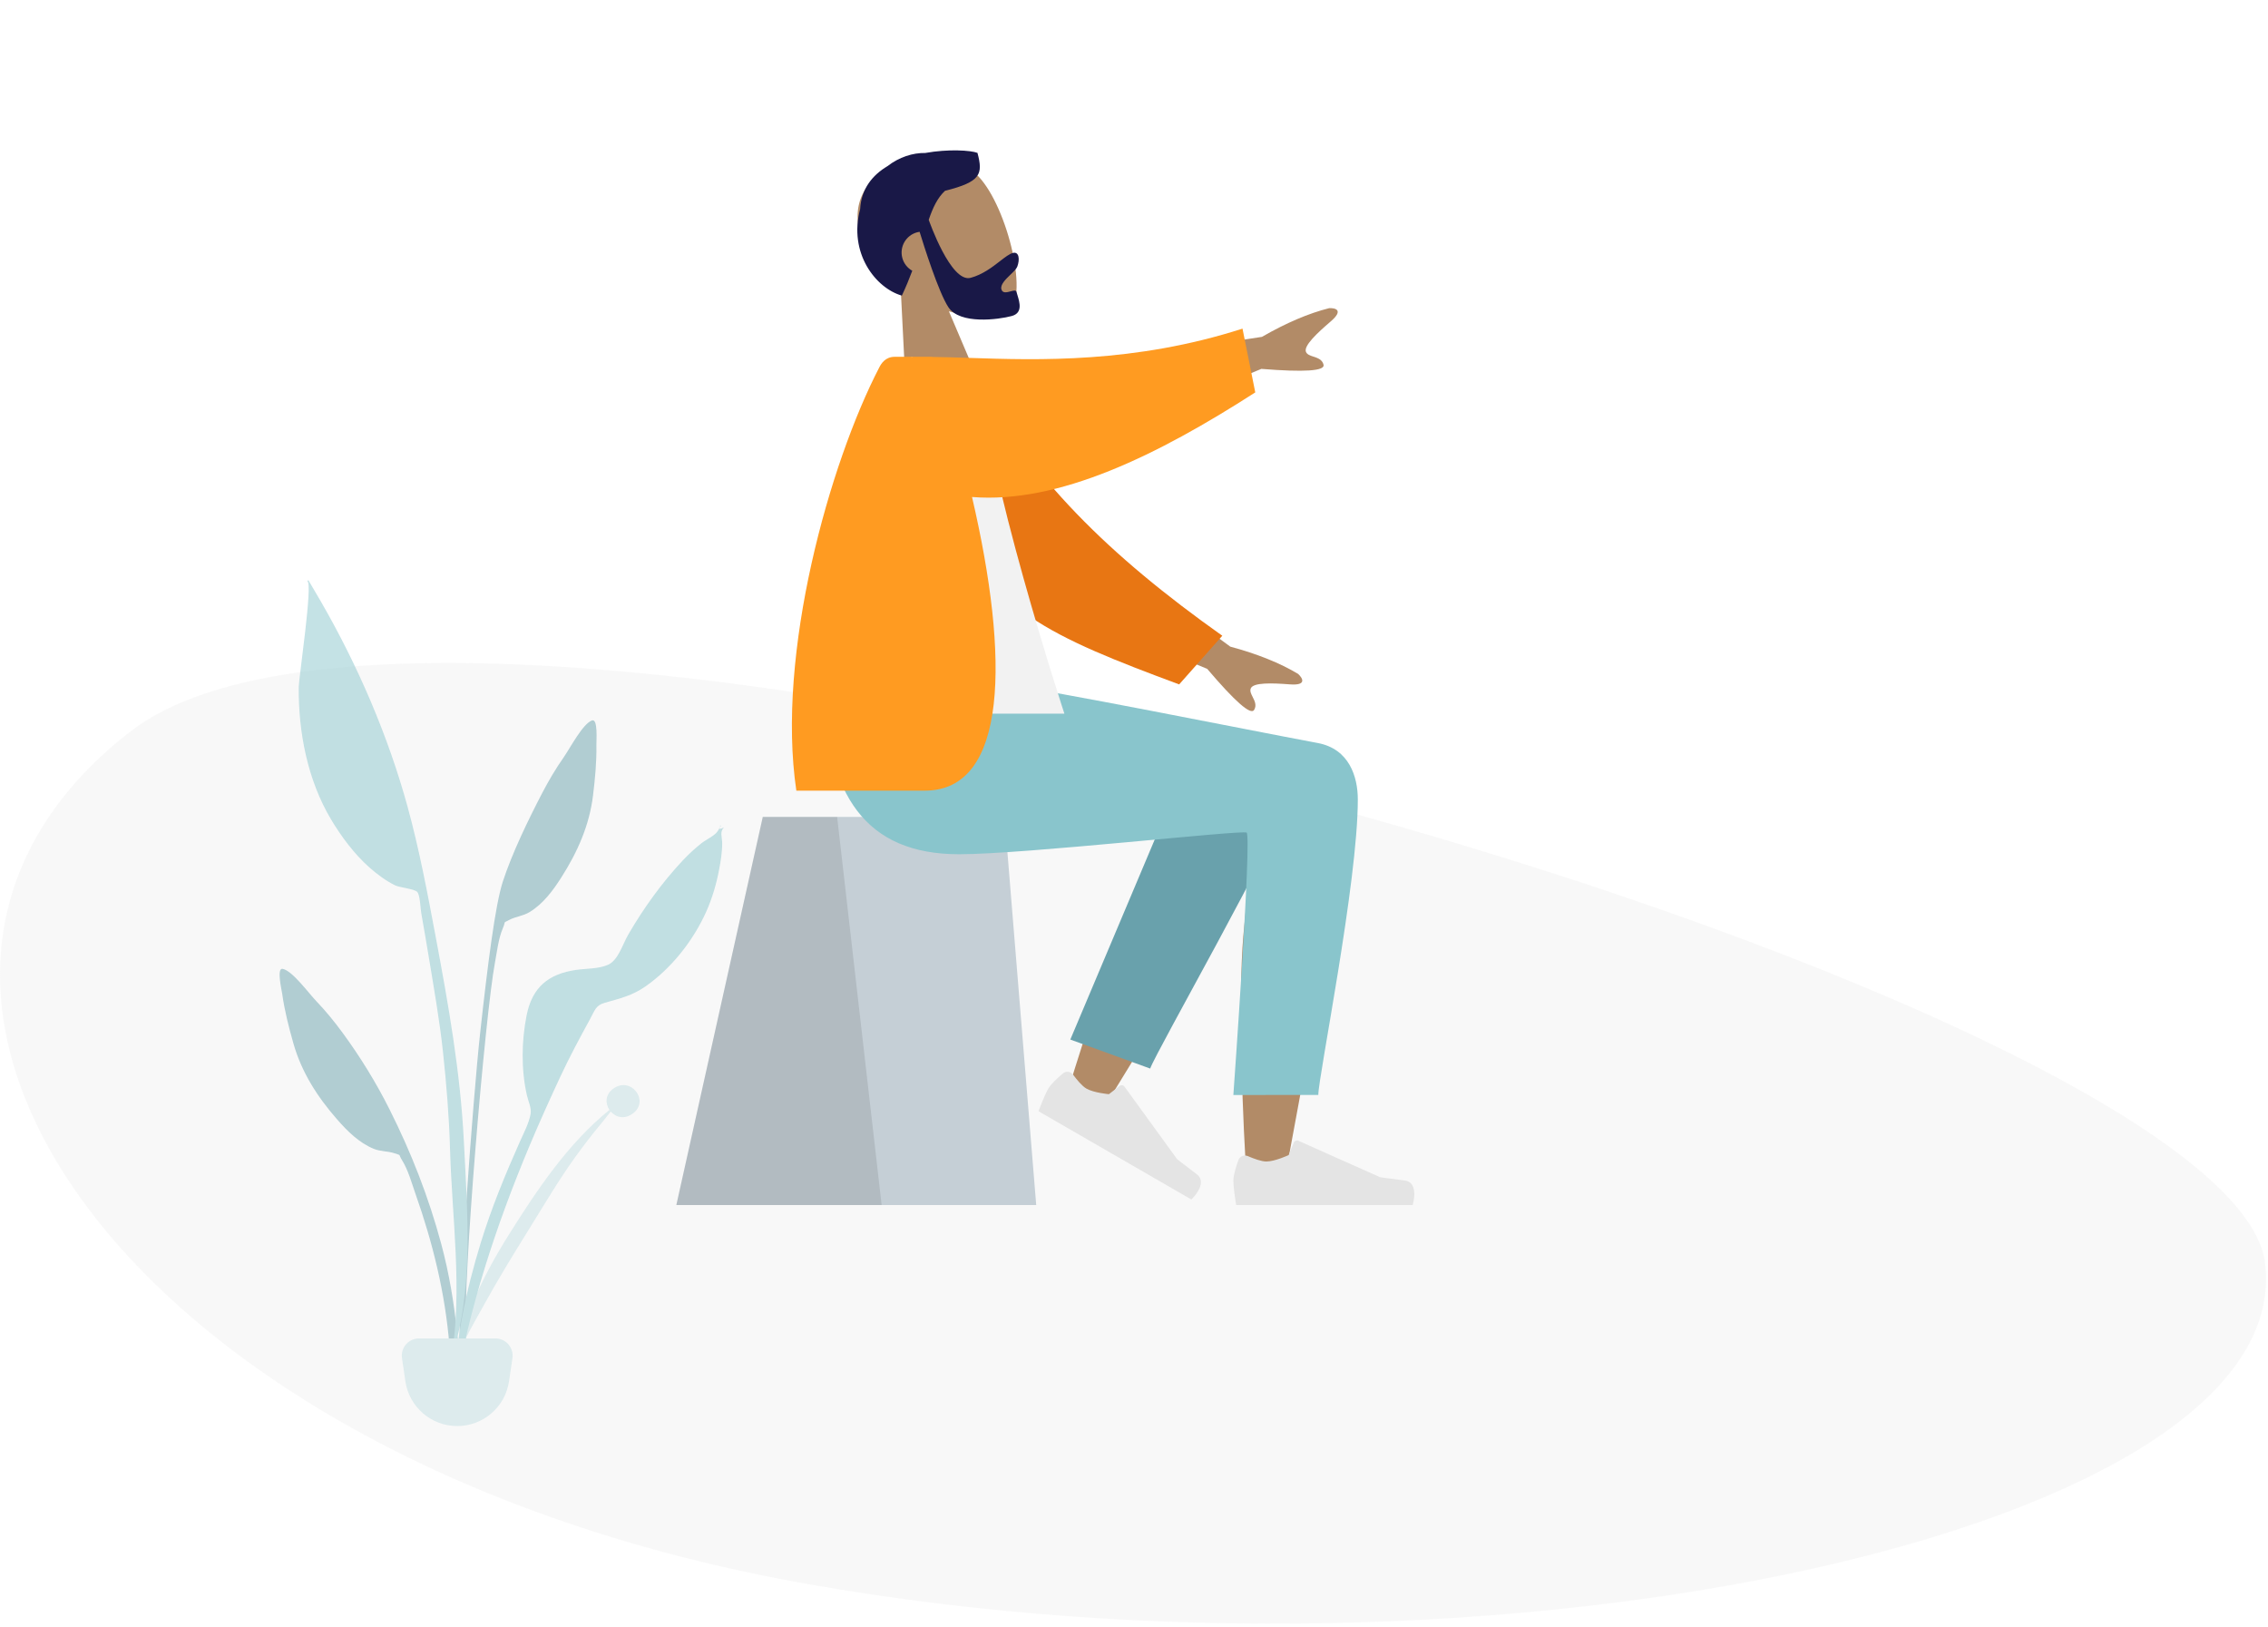
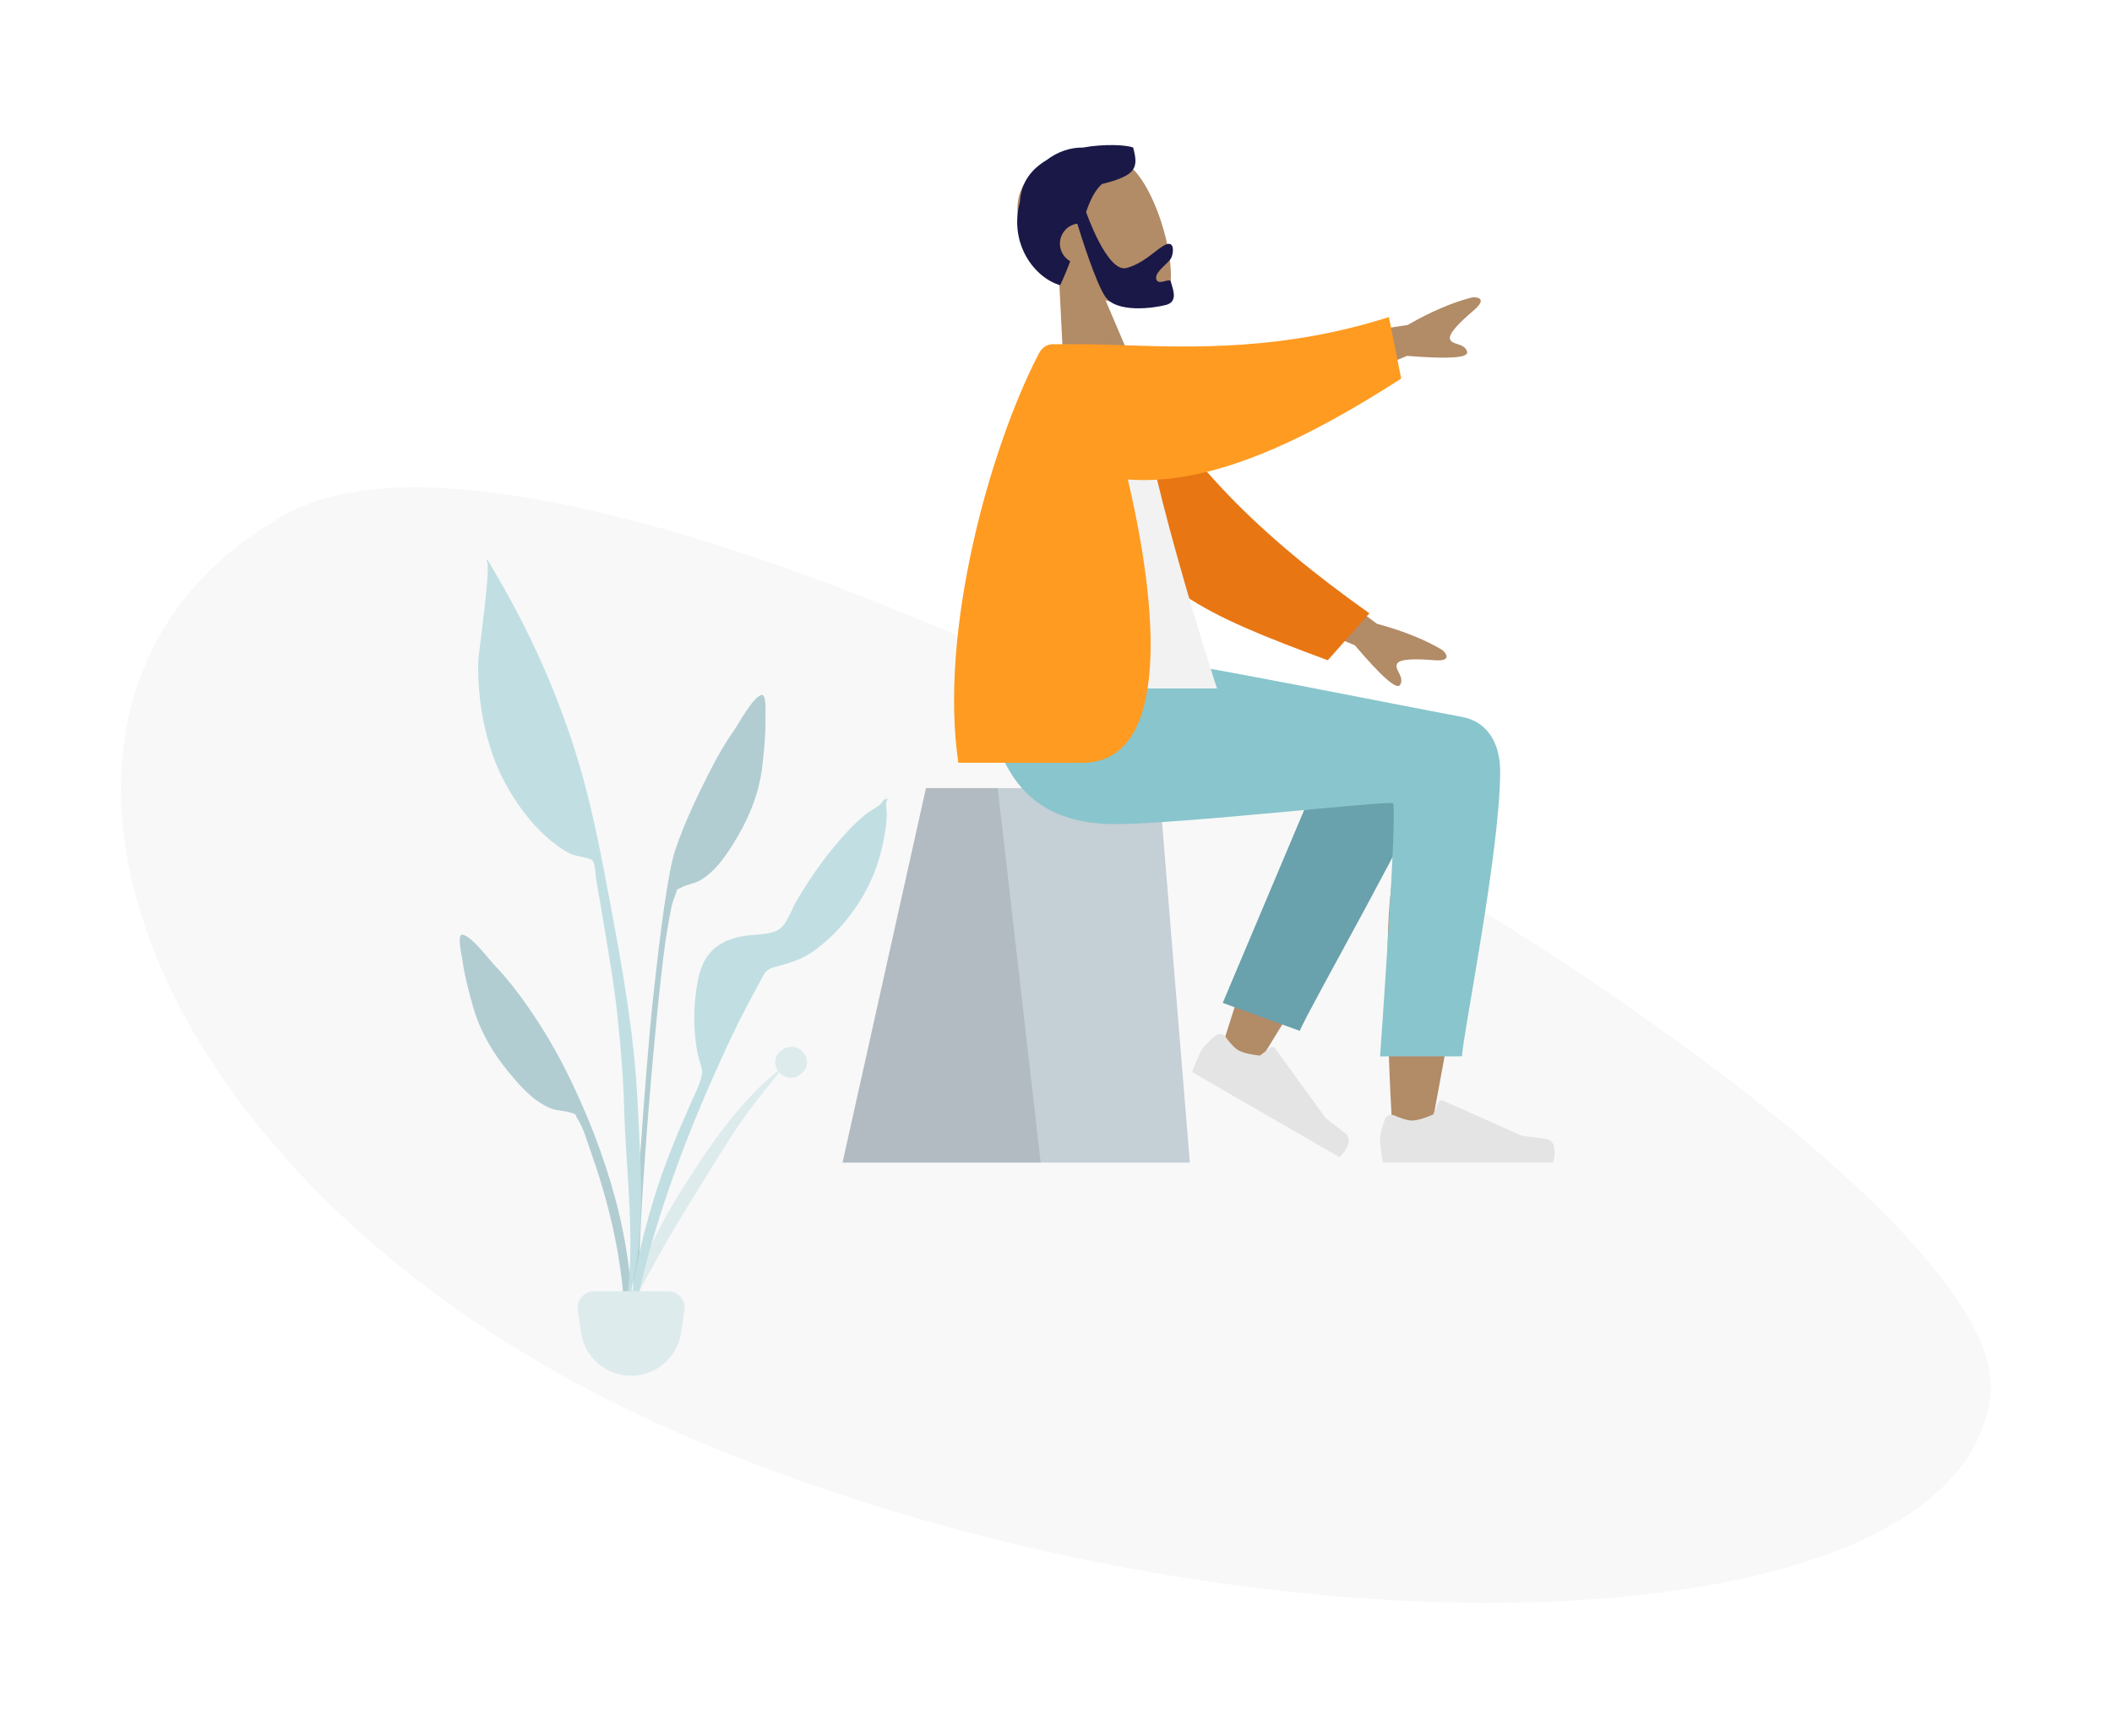
- <svg xmlns="http://www.w3.org/2000/svg" width="657" height="471" viewBox="0 0 657 471" fill="none">
+ <svg xmlns="http://www.w3.org/2000/svg" width="634" height="521" viewBox="0 0 634 521" fill="none">
  <g opacity="0.505">
-     <path fill-rule="evenodd" clip-rule="evenodd" d="M656.149 365.782C665.717 443.455 433.661 494.119 233.925 458.762C34.188 423.405 -57.441 285.332 37.87 211.762C133.18 138.191 646.58 288.109 656.149 365.782Z" fill="#F2F2F2" />
+     <path fill-rule="evenodd" clip-rule="evenodd" d="M597.537 418.182C590.098 495.973 375.972 503.113 207.774 431.955C39.576 360.796 -12.732 208.861 85.976 154.275C184.684 99.69 604.976 340.391 597.537 418.182Z" fill="#F2F2F2" />
  </g>
-   <path fill-rule="evenodd" clip-rule="evenodd" d="M274.879 90.153C282.224 92.264 288.932 92.438 291.648 90.906C298.459 87.063 291.972 60.164 283.49 51.147C275.007 42.13 244.679 45.336 248.804 66.599C250.236 73.979 255.014 79.627 260.929 83.695L262.921 123.413L286.364 117.132L274.879 90.153Z" fill="#B28B67" />
-   <path fill-rule="evenodd" clip-rule="evenodd" d="M269.034 63.649C270.254 60.091 271.584 57.27 273.759 55.256C284.108 52.657 284.821 50.49 283.155 44.272C281.172 43.529 274.762 43.1 268.033 44.3C264.421 44.24 260.495 45.485 257.094 48.111C252.726 50.716 249.496 54.672 249.175 60.545C245.732 73.279 253.661 83.451 261.253 85.616C262.442 83.09 263.427 80.686 264.271 78.412C262.897 77.641 261.824 76.34 261.384 74.699C260.518 71.468 262.44 68.145 265.677 67.278C265.915 67.214 266.153 67.165 266.391 67.131C267.62 71.132 271.882 84.641 274.728 88.967C278.084 94.068 289.284 92.54 293.062 91.528C296.324 90.653 295.387 87.598 294.715 85.409C294.618 85.094 294.526 84.796 294.454 84.526C294.303 83.961 293.567 84.16 292.737 84.384C291.658 84.676 290.418 85.01 290.086 83.774C289.725 82.426 291.314 80.892 292.735 79.52C293.622 78.663 294.444 77.87 294.687 77.224C295.453 75.184 295.247 72.766 293.4 73.261C292.39 73.531 291.16 74.484 289.681 75.629C287.448 77.359 284.645 79.53 281.171 80.461C275.432 81.999 269.113 63.876 269.034 63.649Z" fill="#191847" />
-   <path fill-rule="evenodd" clip-rule="evenodd" d="M220.964 236.592H290.996L300.173 349H195.924L220.964 236.592Z" fill="#C5CFD6" />
-   <path fill-rule="evenodd" clip-rule="evenodd" d="M220.964 236.592H242.503L255.394 349H195.924L220.964 236.592Z" fill="black" fill-opacity="0.1" />
-   <path fill-rule="evenodd" clip-rule="evenodd" d="M329.474 258.862C321.605 275.552 309.307 316.068 309.307 316.068L319.747 320.838C319.747 320.838 346.237 278.249 362.425 249.135C361.671 255.689 360.903 263.068 360.191 270.824C358.504 289.2 360.19 328.9 361.098 340.368C361.668 347.575 371.461 346.065 372.375 340.349C372.53 339.381 373.161 335.982 374.103 330.91C378.72 306.043 390.803 240.959 390.824 225.023C390.833 218.611 378.305 212.851 370.839 217.334C365.71 211.862 356.003 208.707 350.426 217.747C346.881 223.494 338.458 239.81 329.474 258.862Z" fill="#B28B67" />
-   <path fill-rule="evenodd" clip-rule="evenodd" d="M310.054 301.068L345.886 216.184C354.47 202.375 378.538 218.994 375.61 227.003C368.964 245.185 335.164 304.05 333.184 309.467L310.054 301.068Z" fill="#69A1AC" />
-   <path fill-rule="evenodd" clip-rule="evenodd" d="M310.867 311.258C310.17 310.317 308.829 310.092 307.935 310.849C306.464 312.096 304.45 313.931 303.708 315.218C302.482 317.341 300.837 321.824 300.837 321.824C303.301 323.246 345.116 347.388 345.116 347.388C345.116 347.388 350.137 342.679 346.681 340.077C343.225 337.475 340.977 335.688 340.977 335.688L325.75 314.709C325.419 314.253 324.777 314.16 324.33 314.504L321.231 316.891C321.231 316.891 316.861 316.509 314.709 315.267C313.448 314.539 311.918 312.676 310.867 311.258Z" fill="#E4E4E4" />
-   <path fill-rule="evenodd" clip-rule="evenodd" d="M361.504 334.835C360.43 334.369 359.156 334.845 358.76 335.947C358.109 337.762 357.283 340.358 357.283 341.844C357.283 344.296 358.1 349 358.1 349C360.945 349 409.229 349 409.229 349C409.229 349 411.222 342.411 406.928 341.886C402.635 341.361 399.794 340.937 399.794 340.937L376.118 330.382C375.603 330.153 375.001 330.393 374.786 330.914L373.295 334.531C373.295 334.531 369.32 336.386 366.835 336.386C365.379 336.386 363.123 335.537 361.504 334.835Z" fill="#E4E4E4" />
-   <path fill-rule="evenodd" clip-rule="evenodd" d="M393.336 231.546C393.336 255.629 381.898 311.806 381.891 317.109L357.283 317.128C357.283 317.128 362.686 241.938 361.115 241.128C359.544 240.318 296.706 247.402 277.86 247.402C250.684 247.402 239.442 230.265 238.53 198.518H292.364C303.326 199.691 360.5 211.223 381.734 215.188C390.824 216.885 393.336 224.911 393.336 231.546Z" fill="#89C5CC" />
-   <path fill-rule="evenodd" clip-rule="evenodd" d="M365.559 97.56L330.097 102.992L336.751 118.686L365.395 106.834C377.848 107.834 383.854 107.436 383.414 105.64C383.042 104.126 381.713 103.69 380.488 103.288C379.534 102.975 378.644 102.683 378.32 101.919C377.579 100.173 381.557 96.457 385.482 93.092C389.408 89.727 386.724 89.168 385.044 89.246C379.096 90.739 372.601 93.511 365.559 97.56ZM356.381 187.27L327.465 166.036L321.073 181.838L349.708 193.712C357.806 203.225 362.334 207.19 363.293 205.609C364.101 204.275 363.469 203.027 362.888 201.877C362.434 200.981 362.011 200.146 362.323 199.376C363.034 197.617 368.474 197.802 373.629 198.199C378.784 198.595 377.281 196.302 376.038 195.169C370.776 192.019 364.224 189.386 356.381 187.27Z" fill="#B28B67" />
-   <path fill-rule="evenodd" clip-rule="evenodd" d="M282.551 108.852C298.298 138.214 321.068 160.721 354.079 184.119L341.58 198.213C304.722 184.515 285.269 176.251 275.716 148.51C273.318 141.548 271.643 119.353 270.205 107.675L282.551 108.852Z" fill="#E87613" />
-   <path fill-rule="evenodd" clip-rule="evenodd" d="M238.53 206.677H308.331C308.331 206.677 284.615 134.344 284.1 107.388C284.083 106.472 282.391 104.857 281.642 105.069C273.431 107.388 264.068 103.334 264.068 103.334C247.52 129.948 241.798 162.715 238.53 206.677Z" fill="#F2F2F2" />
-   <path fill-rule="evenodd" clip-rule="evenodd" d="M281.577 143.938C292.479 190.702 291.976 228.983 267.908 228.983H230.689C224.778 189.257 240.314 134.177 254.716 106.395C255.266 105.334 256.437 103.334 259.196 103.334H270.01C270.015 103.349 270.02 103.363 270.024 103.377C273.279 103.404 276.863 103.523 280.744 103.652C300.724 104.315 328.584 105.24 359.933 95.176L363.629 113.645C335.334 131.843 306.682 145.94 281.577 143.938Z" fill="#FF9B21" />
+   <path fill-rule="evenodd" clip-rule="evenodd" d="M331.879 90.153C339.224 92.264 345.932 92.438 348.648 90.906C355.459 87.063 348.972 60.164 340.49 51.147C332.007 42.13 301.679 45.336 305.804 66.599C307.236 73.979 312.014 79.627 317.929 83.695L319.921 123.413L343.364 117.132L331.879 90.153Z" fill="#B28B67" />
+   <path fill-rule="evenodd" clip-rule="evenodd" d="M326.034 63.649C327.254 60.091 328.584 57.27 330.759 55.256C341.108 52.657 341.821 50.49 340.155 44.272C338.172 43.529 331.762 43.1 325.033 44.3C321.421 44.24 317.495 45.485 314.094 48.111C309.726 50.716 306.496 54.672 306.175 60.545C302.732 73.279 310.661 83.451 318.253 85.616C319.442 83.09 320.427 80.686 321.271 78.412C319.897 77.641 318.824 76.34 318.384 74.699C317.518 71.468 319.44 68.145 322.677 67.278C322.915 67.214 323.153 67.165 323.391 67.131C324.62 71.132 328.882 84.641 331.728 88.967C335.084 94.068 346.284 92.54 350.062 91.528C353.324 90.653 352.387 87.598 351.715 85.409C351.618 85.094 351.526 84.796 351.454 84.526C351.303 83.961 350.567 84.16 349.737 84.384C348.658 84.676 347.418 85.01 347.086 83.774C346.725 82.426 348.314 80.892 349.735 79.52C350.622 78.663 351.444 77.87 351.687 77.224C352.453 75.184 352.247 72.766 350.4 73.261C349.39 73.531 348.16 74.484 346.681 75.629C344.448 77.359 341.645 79.53 338.171 80.461C332.432 81.999 326.113 63.876 326.034 63.649Z" fill="#191847" />
+   <path fill-rule="evenodd" clip-rule="evenodd" d="M277.964 236.592H347.996L357.173 349H252.924L277.964 236.592Z" fill="#C5CFD6" />
+   <path fill-rule="evenodd" clip-rule="evenodd" d="M277.964 236.592H299.503L312.394 349H252.924L277.964 236.592Z" fill="black" fill-opacity="0.1" />
+   <path fill-rule="evenodd" clip-rule="evenodd" d="M386.474 258.862C378.605 275.552 366.307 316.068 366.307 316.068L376.747 320.838C376.747 320.838 403.237 278.249 419.425 249.135C418.671 255.689 417.903 263.068 417.191 270.824C415.504 289.2 417.19 328.9 418.098 340.368C418.668 347.575 428.461 346.065 429.375 340.349C429.53 339.381 430.161 335.982 431.103 330.91C435.72 306.043 447.803 240.959 447.824 225.023C447.833 218.611 435.305 212.851 427.839 217.334C422.71 211.862 413.003 208.707 407.426 217.747C403.881 223.494 395.458 239.81 386.474 258.862Z" fill="#B28B67" />
+   <path fill-rule="evenodd" clip-rule="evenodd" d="M367.054 301.068L402.886 216.184C411.47 202.375 435.538 218.994 432.61 227.003C425.964 245.185 392.164 304.05 390.184 309.467L367.054 301.068Z" fill="#69A1AC" />
+   <path fill-rule="evenodd" clip-rule="evenodd" d="M367.867 311.258C367.17 310.317 365.829 310.092 364.935 310.849C363.464 312.096 361.45 313.931 360.708 315.218C359.482 317.341 357.837 321.824 357.837 321.824C360.301 323.246 402.116 347.388 402.116 347.388C402.116 347.388 407.137 342.679 403.681 340.077C400.225 337.475 397.977 335.688 397.977 335.688L382.75 314.709C382.419 314.253 381.777 314.16 381.33 314.504L378.231 316.891C378.231 316.891 373.861 316.509 371.709 315.267C370.448 314.539 368.918 312.676 367.867 311.258Z" fill="#E4E4E4" />
+   <path fill-rule="evenodd" clip-rule="evenodd" d="M418.504 334.835C417.43 334.369 416.156 334.845 415.76 335.947C415.109 337.762 414.283 340.358 414.283 341.844C414.283 344.296 415.1 349 415.1 349C417.945 349 466.229 349 466.229 349C466.229 349 468.222 342.411 463.928 341.886C459.635 341.361 456.794 340.937 456.794 340.937L433.118 330.382C432.603 330.153 432.001 330.393 431.786 330.914L430.295 334.531C430.295 334.531 426.32 336.386 423.835 336.386C422.379 336.386 420.123 335.537 418.504 334.835Z" fill="#E4E4E4" />
+   <path fill-rule="evenodd" clip-rule="evenodd" d="M450.336 231.546C450.336 255.629 438.898 311.806 438.891 317.109L414.283 317.128C414.283 317.128 419.686 241.938 418.115 241.128C416.544 240.318 353.706 247.402 334.86 247.402C307.684 247.402 296.442 230.265 295.53 198.518H349.364C360.326 199.691 417.5 211.223 438.734 215.188C447.824 216.885 450.336 224.911 450.336 231.546Z" fill="#89C5CC" />
+   <path fill-rule="evenodd" clip-rule="evenodd" d="M422.559 97.56L387.097 102.992L393.751 118.686L422.395 106.834C434.848 107.834 440.854 107.436 440.413 105.64C440.042 104.126 438.713 103.69 437.488 103.288C436.534 102.975 435.644 102.683 435.32 101.919C434.579 100.173 438.557 96.457 442.482 93.092C446.408 89.727 443.724 89.168 442.044 89.246C436.096 90.739 429.601 93.511 422.559 97.56ZM413.381 187.27L384.465 166.036L378.073 181.838L406.708 193.712C414.806 203.225 419.334 207.19 420.293 205.609C421.101 204.275 420.469 203.027 419.887 201.877C419.434 200.981 419.011 200.146 419.323 199.376C420.034 197.617 425.474 197.802 430.629 198.199C435.784 198.595 434.281 196.302 433.038 195.169C427.776 192.019 421.224 189.386 413.381 187.27Z" fill="#B28B67" />
+   <path fill-rule="evenodd" clip-rule="evenodd" d="M339.551 108.852C355.298 138.214 378.068 160.721 411.079 184.119L398.58 198.213C361.722 184.515 342.269 176.251 332.716 148.51C330.318 141.548 328.643 119.353 327.205 107.675L339.551 108.852Z" fill="#E87613" />
+   <path fill-rule="evenodd" clip-rule="evenodd" d="M295.53 206.677H365.331C365.331 206.677 341.615 134.344 341.1 107.388C341.083 106.472 339.391 104.857 338.642 105.069C330.431 107.388 321.068 103.334 321.068 103.334C304.52 129.948 298.798 162.715 295.53 206.677Z" fill="#F2F2F2" />
+   <path fill-rule="evenodd" clip-rule="evenodd" d="M338.577 143.938C349.479 190.702 348.976 228.983 324.908 228.983H287.689C281.778 189.257 297.314 134.177 311.716 106.395C312.266 105.334 313.437 103.334 316.196 103.334H327.01C327.015 103.349 327.02 103.363 327.024 103.377C330.279 103.404 333.863 103.523 337.744 103.652C357.724 104.315 385.584 105.24 416.933 95.176L420.629 113.645C392.334 131.843 363.682 145.94 338.577 143.938Z" fill="#FF9B21" />
  <g opacity="0.5">
-     <path fill-rule="evenodd" clip-rule="evenodd" d="M163.231 219.42C165.17 216.655 168.768 209.634 171.497 208.646C173.255 208.01 172.742 214.592 172.764 215.847C172.848 220.702 172.376 225.527 171.792 230.342C170.74 239.025 167.301 246.759 162.585 254.149C160.157 257.952 157.311 261.801 153.368 264.174C151.553 265.267 149.369 265.45 147.576 266.391C145.489 267.487 146.626 266.601 145.685 268.776C144.378 271.797 143.96 275.693 143.356 278.915C140.581 293.709 133.861 371.91 135.026 386.958C135.129 388.292 133.27 388.611 133.177 386.983C132.683 378.349 136.953 318.563 139.108 299.011C141.262 279.459 143.442 262.186 145.628 255.422C148.28 247.216 153.069 237.347 157.056 229.694C158.908 226.138 160.927 222.705 163.231 219.42Z" fill="#69A1AC" />
-     <path fill-rule="evenodd" clip-rule="evenodd" d="M177.622 315.313C182.668 311.609 188.129 318.599 183.563 322.304C181.039 324.352 178.401 323.623 176.915 321.917C175.951 323.092 175.049 324.321 174.181 325.359C171.539 328.523 169.042 331.762 166.655 335.076C161.697 341.961 157.448 349.236 153.005 356.377C148.621 363.425 144.272 370.509 140.298 377.736C136.931 383.859 132.444 391.062 131.292 397.774C133.041 383.538 139.676 369.855 147.578 357.305C155.416 344.859 164.41 331.265 176.546 321.443C175.311 319.626 175.277 317.034 177.622 315.313Z" fill="#C1DEE2" />
-     <path fill-rule="evenodd" clip-rule="evenodd" d="M81.883 280.594C84.706 281.146 89.32 287.533 91.647 289.967C94.413 292.859 96.922 295.941 99.287 299.17C104.379 306.122 108.933 313.512 112.806 321.219C119.119 333.784 124.176 346.681 127.847 360.363C130.094 368.738 131.548 377.419 132.41 386.039C132.573 387.664 134.278 400.198 131.822 400.535C129.613 400.84 130.295 391.019 130.189 389.683C128.984 374.611 125.376 359.947 120.356 345.741C119.263 342.646 118.247 338.856 116.499 336.071C115.24 334.065 116.49 334.765 114.277 334.006C112.377 333.353 110.212 333.513 108.267 332.714C104.04 330.981 100.656 327.616 97.689 324.232C91.924 317.654 87.355 310.537 84.974 302.109C83.653 297.435 82.439 292.735 81.765 287.917C81.591 286.672 80.064 280.239 81.883 280.594Z" fill="#69A1AC" />
-     <path fill-rule="evenodd" clip-rule="evenodd" d="M93.025 174.328C103.66 192.772 112.399 213.033 118.042 233.553C121.461 245.986 123.852 258.744 126.228 271.41C129.906 291.022 133.386 310.633 134.375 330.593C135.371 350.669 137.34 373.824 130.766 393.16C134.05 373.529 130.924 352.632 130.37 332.879C130.106 323.449 129.339 314.111 128.334 304.736C127.358 295.642 125.764 286.591 124.279 277.569C123.556 273.175 122.797 268.787 122.023 264.402C121.793 263.094 121.695 259.211 120.865 258.318C120.03 257.418 115.768 257.051 114.43 256.391C111.736 255.062 109.201 253.173 106.958 251.178C102.659 247.352 98.918 242.354 95.966 237.427C89.135 226.027 86.404 212.114 86.542 198.911C86.568 196.347 90.691 168.743 89.035 168.363C89.135 168.246 89.229 168.125 89.318 168C90.572 170.099 91.802 172.212 93.025 174.328Z" fill="#89C5CC" />
-     <path fill-rule="evenodd" clip-rule="evenodd" d="M207.812 240.848C207.976 240.612 209.044 238.965 208.507 239.071C209.602 238.856 207 240.886 209.729 239.641C208.433 240.864 209.181 242.453 209.198 244.1C209.227 246.774 208.779 249.425 208.276 252.041C207.48 256.176 206.295 260.197 204.574 264.043C200.825 272.425 194.457 280.494 186.898 285.735C183.167 288.322 179.509 289.203 175.253 290.394C172.565 291.146 172.352 292.537 170.925 295.146C167.954 300.579 165.036 305.993 162.416 311.609C159.288 318.316 156.251 325.031 153.386 331.855C143.735 354.845 135.881 378.662 131.756 403.311C131.655 388.785 135.015 373.826 139.253 359.98C142.341 349.893 146.36 340.169 150.647 330.544C151.686 328.212 153.26 325.213 153.702 322.638C154.011 320.834 153.066 319.1 152.634 317.2C150.948 309.8 151.069 301.51 152.549 294.071C154.181 285.868 158.901 282.061 166.886 280.899C169.806 280.474 173.518 280.629 176.196 279.384C179.113 278.028 180.316 273.572 181.975 270.711C186.431 263.026 191.725 255.655 197.804 249.18C199.487 247.387 201.297 245.732 203.218 244.199C204.429 243.232 206.987 242.04 207.812 240.848Z" fill="#89C5CC" />
-     <path fill-rule="evenodd" clip-rule="evenodd" d="M116.544 393.997C116.458 393.408 116.414 393.114 116.402 392.873C116.269 390.205 118.256 387.904 120.914 387.647C121.154 387.623 121.452 387.623 122.047 387.623H142.844C143.439 387.623 143.736 387.623 143.977 387.647C146.635 387.904 148.622 390.205 148.489 392.873C148.477 393.114 148.433 393.408 148.346 393.997L147.455 400.042C146.357 407.485 139.97 413 132.445 413C124.921 413 118.534 407.485 117.436 400.042L116.544 393.997Z" fill="#C1DEE2" />
+     <path fill-rule="evenodd" clip-rule="evenodd" d="M220.231 219.42C222.17 216.655 225.768 209.634 228.497 208.646C230.255 208.01 229.742 214.592 229.764 215.847C229.848 220.702 229.376 225.527 228.792 230.342C227.74 239.025 224.301 246.759 219.585 254.149C217.157 257.952 214.311 261.801 210.368 264.174C208.553 265.267 206.369 265.45 204.576 266.391C202.489 267.487 203.626 266.601 202.685 268.776C201.378 271.797 200.96 275.693 200.356 278.915C197.581 293.709 190.861 371.91 192.026 386.958C192.129 388.292 190.27 388.611 190.177 386.983C189.683 378.349 193.953 318.563 196.108 299.011C198.262 279.459 200.442 262.186 202.628 255.422C205.28 247.216 210.069 237.347 214.056 229.694C215.908 226.138 217.927 222.705 220.231 219.42Z" fill="#69A1AC" />
+     <path fill-rule="evenodd" clip-rule="evenodd" d="M234.622 315.313C239.668 311.609 245.129 318.599 240.563 322.304C238.039 324.352 235.401 323.623 233.915 321.917C232.951 323.092 232.049 324.321 231.181 325.359C228.539 328.523 226.042 331.762 223.655 335.076C218.697 341.961 214.448 349.236 210.005 356.377C205.621 363.425 201.272 370.509 197.298 377.736C193.931 383.859 189.444 391.062 188.292 397.774C190.041 383.538 196.676 369.855 204.578 357.305C212.416 344.859 221.41 331.265 233.546 321.443C232.311 319.626 232.277 317.034 234.622 315.313Z" fill="#C1DEE2" />
+     <path fill-rule="evenodd" clip-rule="evenodd" d="M138.883 280.594C141.706 281.146 146.319 287.533 148.647 289.967C151.413 292.859 153.922 295.941 156.287 299.17C161.379 306.122 165.933 313.512 169.806 321.219C176.119 333.784 181.176 346.681 184.847 360.363C187.094 368.738 188.548 377.419 189.41 386.039C189.573 387.664 191.278 400.198 188.822 400.535C186.613 400.84 187.295 391.019 187.189 389.683C185.984 374.611 182.376 359.947 177.356 345.741C176.263 342.646 175.247 338.856 173.499 336.071C172.24 334.065 173.49 334.765 171.277 334.006C169.377 333.353 167.212 333.513 165.267 332.714C161.04 330.981 157.656 327.616 154.689 324.232C148.924 317.654 144.355 310.537 141.974 302.109C140.653 297.435 139.439 292.735 138.765 287.917C138.591 286.672 137.064 280.239 138.883 280.594Z" fill="#69A1AC" />
+     <path fill-rule="evenodd" clip-rule="evenodd" d="M150.025 174.328C160.66 192.772 169.399 213.033 175.042 233.553C178.461 245.986 180.852 258.744 183.228 271.41C186.906 291.022 190.386 310.633 191.375 330.593C192.371 350.669 194.34 373.824 187.766 393.16C191.05 373.529 187.924 352.632 187.37 332.879C187.106 323.449 186.339 314.111 185.334 304.736C184.358 295.642 182.764 286.591 181.279 277.569C180.556 273.175 179.797 268.787 179.023 264.402C178.793 263.094 178.695 259.211 177.865 258.318C177.03 257.418 172.768 257.051 171.43 256.391C168.736 255.062 166.201 253.173 163.958 251.178C159.659 247.352 155.918 242.354 152.966 237.427C146.135 226.027 143.404 212.114 143.542 198.911C143.568 196.347 147.691 168.743 146.035 168.363C146.135 168.246 146.229 168.125 146.318 168C147.572 170.099 148.802 172.212 150.025 174.328Z" fill="#89C5CC" />
+     <path fill-rule="evenodd" clip-rule="evenodd" d="M264.812 240.848C264.976 240.612 266.044 238.965 265.507 239.071C266.602 238.856 264 240.886 266.729 239.641C265.433 240.864 266.181 242.453 266.198 244.1C266.227 246.774 265.779 249.425 265.276 252.041C264.48 256.176 263.295 260.197 261.574 264.043C257.825 272.425 251.457 280.494 243.898 285.735C240.167 288.322 236.509 289.203 232.253 290.394C229.565 291.146 229.352 292.537 227.925 295.146C224.954 300.579 222.036 305.993 219.416 311.609C216.288 318.316 213.251 325.031 210.386 331.855C200.735 354.845 192.881 378.662 188.756 403.311C188.655 388.785 192.015 373.826 196.253 359.98C199.341 349.893 203.36 340.169 207.647 330.544C208.686 328.212 210.26 325.213 210.702 322.638C211.011 320.834 210.066 319.1 209.634 317.2C207.948 309.8 208.069 301.51 209.549 294.071C211.181 285.868 215.901 282.061 223.886 280.899C226.806 280.474 230.518 280.629 233.196 279.384C236.113 278.028 237.316 273.572 238.975 270.711C243.431 263.026 248.725 255.655 254.804 249.18C256.487 247.387 258.297 245.732 260.218 244.199C261.429 243.232 263.987 242.04 264.812 240.848Z" fill="#89C5CC" />
+     <path fill-rule="evenodd" clip-rule="evenodd" d="M173.544 393.997C173.458 393.408 173.414 393.114 173.402 392.873C173.269 390.205 175.256 387.904 177.914 387.647C178.154 387.623 178.452 387.623 179.047 387.623H199.844C200.439 387.623 200.736 387.623 200.977 387.647C203.635 387.904 205.622 390.205 205.489 392.873C205.477 393.114 205.433 393.408 205.346 393.997L204.455 400.042C203.357 407.485 196.97 413 189.445 413C181.921 413 175.534 407.485 174.436 400.042L173.544 393.997Z" fill="#C1DEE2" />
  </g>
</svg>
